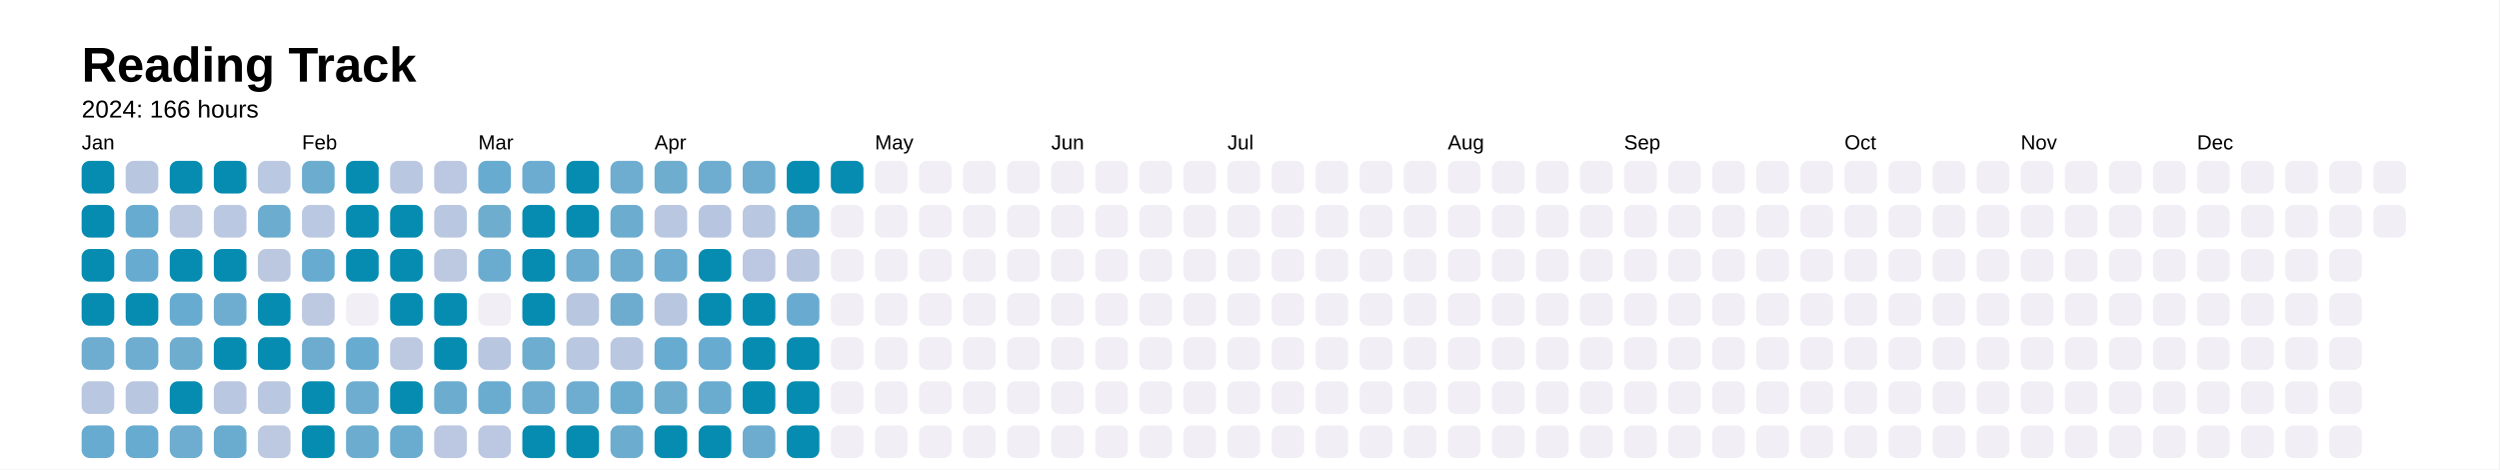
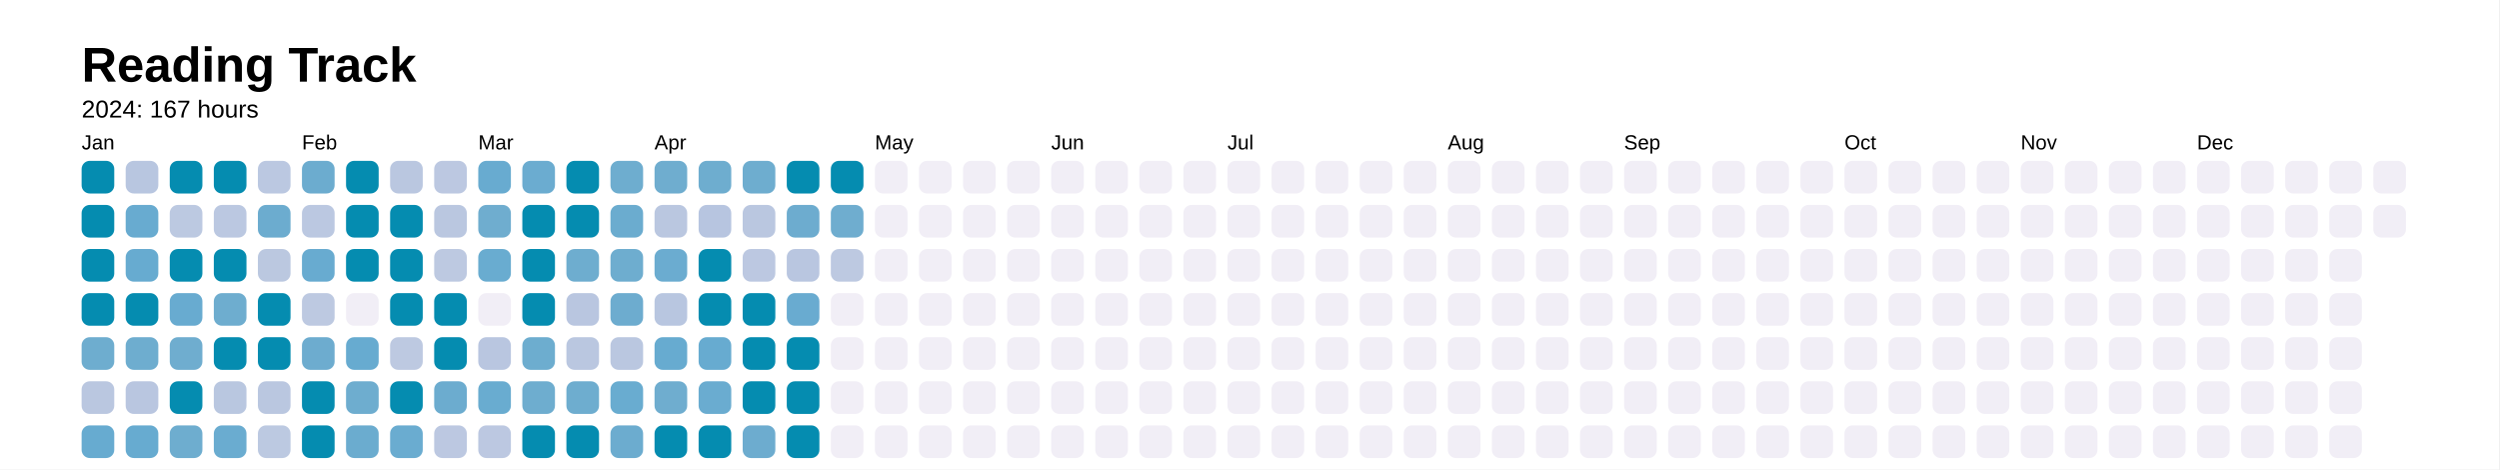
<svg xmlns="http://www.w3.org/2000/svg" baseProfile="full" height="57.5mm" version="1.1" viewBox="0,0,306.2,57.5" width="306.2mm">
  <defs />
  <rect fill="#FFFFFF" height="57.5" width="306.2" x="0" y="0" />
  <text fill="#000000" style="font-size:6px; font-family:Arial; font-weight:bold;" x="10" y="10">Reading Track</text>
-   <text fill="#000000" style="font-size:3px; font-family:Arial;" x="10" y="14.4">2024: 166 hours</text>
+   <text fill="#000000" style="font-size:3px; font-family:Arial;" x="10" y="14.4">2024: 167 hours</text>
  <text fill="#000000" style="font-size:2.5px; font-family:Arial" x="10" y="18.3">Jan</text>
  <rect fill="#058cb0" height="4" rx="1" ry="1" width="4" x="10" y="19.7" />
  <rect fill="#058cb0" height="4" rx="1" ry="1" width="4" x="10" y="25.1" />
  <rect fill="#058cb0" height="4" rx="1" ry="1" width="4" x="10" y="30.5" />
  <rect fill="#058cb0" height="4" rx="1" ry="1" width="4" x="10" y="35.9" />
  <rect fill="#6eadcf" height="4" rx="1" ry="1" width="4" x="10" y="41.3" />
  <rect fill="#bac7e0" height="4" rx="1" ry="1" width="4" x="10" y="46.7" />
  <rect fill="#67abd0" height="4" rx="1" ry="1" width="4" x="10" y="52.1" />
  <rect fill="#b8c6e0" height="4" rx="1" ry="1" width="4" x="15.4" y="19.7" />
  <rect fill="#68abd0" height="4" rx="1" ry="1" width="4" x="15.4" y="25.1" />
  <rect fill="#67abd0" height="4" rx="1" ry="1" width="4" x="15.4" y="30.5" />
  <rect fill="#058cb0" height="4" rx="1" ry="1" width="4" x="15.4" y="35.9" />
  <rect fill="#6eadcf" height="4" rx="1" ry="1" width="4" x="15.4" y="41.3" />
  <rect fill="#b9c6e0" height="4" rx="1" ry="1" width="4" x="15.4" y="46.7" />
  <rect fill="#67abd0" height="4" rx="1" ry="1" width="4" x="15.4" y="52.1" />
  <rect fill="#058cb0" height="4" rx="1" ry="1" width="4" x="20.8" y="19.7" />
  <rect fill="#bcc9e1" height="4" rx="1" ry="1" width="4" x="20.8" y="25.1" />
  <rect fill="#058cb0" height="4" rx="1" ry="1" width="4" x="20.8" y="30.5" />
  <rect fill="#68abd0" height="4" rx="1" ry="1" width="4" x="20.8" y="35.9" />
  <rect fill="#6fadcf" height="4" rx="1" ry="1" width="4" x="20.8" y="41.3" />
  <rect fill="#058cb0" height="4" rx="1" ry="1" width="4" x="20.8" y="46.7" />
  <rect fill="#6eadcf" height="4" rx="1" ry="1" width="4" x="20.8" y="52.1" />
  <rect fill="#058cb0" height="4" rx="1" ry="1" width="4" x="26.2" y="19.7" />
  <rect fill="#bbc8e1" height="4" rx="1" ry="1" width="4" x="26.2" y="25.1" />
  <rect fill="#058cb0" height="4" rx="1" ry="1" width="4" x="26.2" y="30.5" />
  <rect fill="#6eadcf" height="4" rx="1" ry="1" width="4" x="26.2" y="35.9" />
  <rect fill="#058cb0" height="4" rx="1" ry="1" width="4" x="26.2" y="41.3" />
  <rect fill="#b9c7e0" height="4" rx="1" ry="1" width="4" x="26.2" y="46.7" />
  <rect fill="#6aacd0" height="4" rx="1" ry="1" width="4" x="26.2" y="52.1" />
  <rect fill="#bbc8e1" height="4" rx="1" ry="1" width="4" x="31.6" y="19.7" />
  <rect fill="#6caccf" height="4" rx="1" ry="1" width="4" x="31.6" y="25.1" />
  <rect fill="#bbc8e0" height="4" rx="1" ry="1" width="4" x="31.6" y="30.5" />
  <rect fill="#058cb0" height="4" rx="1" ry="1" width="4" x="31.6" y="35.9" />
  <rect fill="#058cb0" height="4" rx="1" ry="1" width="4" x="31.6" y="41.3" />
  <rect fill="#bac7e0" height="4" rx="1" ry="1" width="4" x="31.6" y="46.7" />
  <rect fill="#bcc9e1" height="4" rx="1" ry="1" width="4" x="31.6" y="52.1" />
  <text fill="#000000" style="font-size:2.5px; font-family:Arial" x="37.0" y="18.3">Feb</text>
  <rect fill="#6caccf" height="4" rx="1" ry="1" width="4" x="37.0" y="19.7" />
  <rect fill="#bbc8e1" height="4" rx="1" ry="1" width="4" x="37.0" y="25.1" />
  <rect fill="#68abd0" height="4" rx="1" ry="1" width="4" x="37.0" y="30.5" />
  <rect fill="#bdc9e1" height="4" rx="1" ry="1" width="4" x="37.0" y="35.9" />
  <rect fill="#6daccf" height="4" rx="1" ry="1" width="4" x="37.0" y="41.3" />
  <rect fill="#058cb0" height="4" rx="1" ry="1" width="4" x="37.0" y="46.7" />
  <rect fill="#058cb0" height="4" rx="1" ry="1" width="4" x="37.0" y="52.1" />
  <rect fill="#058cb0" height="4" rx="1" ry="1" width="4" x="42.4" y="19.7" />
  <rect fill="#058cb0" height="4" rx="1" ry="1" width="4" x="42.4" y="25.1" />
  <rect fill="#058cb0" height="4" rx="1" ry="1" width="4" x="42.4" y="30.5" />
  <rect fill="#f1eef6" height="4" rx="1" ry="1" width="4" x="42.4" y="35.9" />
  <rect fill="#67abd0" height="4" rx="1" ry="1" width="4" x="42.4" y="41.3" />
  <rect fill="#6eadcf" height="4" rx="1" ry="1" width="4" x="42.4" y="46.7" />
  <rect fill="#6baccf" height="4" rx="1" ry="1" width="4" x="42.4" y="52.1" />
  <rect fill="#bac7e0" height="4" rx="1" ry="1" width="4" x="47.8" y="19.7" />
  <rect fill="#058cb0" height="4" rx="1" ry="1" width="4" x="47.8" y="25.1" />
  <rect fill="#058cb0" height="4" rx="1" ry="1" width="4" x="47.8" y="30.5" />
  <rect fill="#058cb0" height="4" rx="1" ry="1" width="4" x="47.8" y="35.9" />
  <rect fill="#bdc9e1" height="4" rx="1" ry="1" width="4" x="47.8" y="41.3" />
  <rect fill="#058cb0" height="4" rx="1" ry="1" width="4" x="47.8" y="46.7" />
  <rect fill="#6aacd0" height="4" rx="1" ry="1" width="4" x="47.8" y="52.1" />
  <rect fill="#bcc8e1" height="4" rx="1" ry="1" width="4" x="53.2" y="19.7" />
  <rect fill="#bac7e0" height="4" rx="1" ry="1" width="4" x="53.2" y="25.1" />
  <rect fill="#bdc9e1" height="4" rx="1" ry="1" width="4" x="53.2" y="30.5" />
  <rect fill="#058cb0" height="4" rx="1" ry="1" width="4" x="53.2" y="35.9" />
  <rect fill="#058cb0" height="4" rx="1" ry="1" width="4" x="53.2" y="41.3" />
  <rect fill="#6caccf" height="4" rx="1" ry="1" width="4" x="53.2" y="46.7" />
  <rect fill="#bcc8e1" height="4" rx="1" ry="1" width="4" x="53.2" y="52.1" />
  <text fill="#000000" style="font-size:2.5px; font-family:Arial" x="58.6" y="18.3">Mar</text>
  <rect fill="#68abd0" height="4" rx="1" ry="1" width="4" x="58.6" y="19.7" />
  <rect fill="#6fadcf" height="4" rx="1" ry="1" width="4" x="58.6" y="25.1" />
  <rect fill="#69acd0" height="4" rx="1" ry="1" width="4" x="58.6" y="30.5" />
  <rect fill="#f1eef6" height="4" rx="1" ry="1" width="4" x="58.6" y="35.9" />
  <rect fill="#b9c6e0" height="4" rx="1" ry="1" width="4" x="58.6" y="41.3" />
  <rect fill="#69acd0" height="4" rx="1" ry="1" width="4" x="58.6" y="46.7" />
  <rect fill="#bcc8e1" height="4" rx="1" ry="1" width="4" x="58.6" y="52.1" />
  <rect fill="#6bacd0" height="4" rx="1" ry="1" width="4" x="64" y="19.7" />
  <rect fill="#058cb0" height="4" rx="1" ry="1" width="4" x="64" y="25.1" />
  <rect fill="#058cb0" height="4" rx="1" ry="1" width="4" x="64" y="30.5" />
  <rect fill="#058cb0" height="4" rx="1" ry="1" width="4" x="64" y="35.9" />
  <rect fill="#6dadcf" height="4" rx="1" ry="1" width="4" x="64" y="41.3" />
  <rect fill="#6eadcf" height="4" rx="1" ry="1" width="4" x="64" y="46.7" />
  <rect fill="#058cb0" height="4" rx="1" ry="1" width="4" x="64" y="52.1" />
  <rect fill="#058cb0" height="4" rx="1" ry="1" width="4" x="69.4" y="19.7" />
  <rect fill="#058cb0" height="4" rx="1" ry="1" width="4" x="69.4" y="25.1" />
  <rect fill="#6eadcf" height="4" rx="1" ry="1" width="4" x="69.4" y="30.5" />
  <rect fill="#b9c6e0" height="4" rx="1" ry="1" width="4" x="69.4" y="35.9" />
  <rect fill="#bac7e0" height="4" rx="1" ry="1" width="4" x="69.4" y="41.3" />
  <rect fill="#6eadcf" height="4" rx="1" ry="1" width="4" x="69.4" y="46.7" />
  <rect fill="#058cb0" height="4" rx="1" ry="1" width="4" x="69.4" y="52.1" />
  <rect fill="#6eadcf" height="4" rx="1" ry="1" width="4" x="74.8" y="19.7" />
  <rect fill="#6baccf" height="4" rx="1" ry="1" width="4" x="74.8" y="25.1" />
  <rect fill="#6eadcf" height="4" rx="1" ry="1" width="4" x="74.8" y="30.5" />
  <rect fill="#6daccf" height="4" rx="1" ry="1" width="4" x="74.8" y="35.9" />
  <rect fill="#bac7e0" height="4" rx="1" ry="1" width="4" x="74.8" y="41.3" />
  <rect fill="#69acd0" height="4" rx="1" ry="1" width="4" x="74.8" y="46.7" />
  <rect fill="#6caccf" height="4" rx="1" ry="1" width="4" x="74.8" y="52.1" />
  <text fill="#000000" style="font-size:2.5px; font-family:Arial" x="80.2" y="18.3">Apr</text>
  <rect fill="#6fadcf" height="4" rx="1" ry="1" width="4" x="80.2" y="19.7" />
  <rect fill="#bac7e0" height="4" rx="1" ry="1" width="4" x="80.2" y="25.1" />
  <rect fill="#6bacd0" height="4" rx="1" ry="1" width="4" x="80.2" y="30.5" />
  <rect fill="#b8c6e0" height="4" rx="1" ry="1" width="4" x="80.2" y="35.9" />
  <rect fill="#67abd0" height="4" rx="1" ry="1" width="4" x="80.2" y="41.3" />
  <rect fill="#6fadcf" height="4" rx="1" ry="1" width="4" x="80.2" y="46.7" />
  <rect fill="#058cb0" height="4" rx="1" ry="1" width="4" x="80.2" y="52.1" />
  <rect fill="#6eadcf" height="4" rx="1" ry="1" width="4" x="85.6" y="19.7" />
  <rect fill="#b7c5e0" height="4" rx="1" ry="1" width="4" x="85.6" y="25.1" />
  <rect fill="#058cb0" height="4" rx="1" ry="1" width="4" x="85.6" y="30.5" />
  <rect fill="#058cb0" height="4" rx="1" ry="1" width="4" x="85.6" y="35.9" />
  <rect fill="#67abd0" height="4" rx="1" ry="1" width="4" x="85.6" y="41.3" />
  <rect fill="#6aacd0" height="4" rx="1" ry="1" width="4" x="85.6" y="46.7" />
  <rect fill="#058cb0" height="4" rx="1" ry="1" width="4" x="85.6" y="52.1" />
  <rect fill="#6eadcf" height="4" rx="1" ry="1" width="4" x="91" y="19.7" />
  <rect fill="#bac7e0" height="4" rx="1" ry="1" width="4" x="91" y="25.1" />
  <rect fill="#bcc8e1" height="4" rx="1" ry="1" width="4" x="91" y="30.5" />
  <rect fill="#058cb0" height="4" rx="1" ry="1" width="4" x="91" y="35.9" />
  <rect fill="#058cb0" height="4" rx="1" ry="1" width="4" x="91" y="41.3" />
  <rect fill="#058cb0" height="4" rx="1" ry="1" width="4" x="91" y="46.7" />
  <rect fill="#6daccf" height="4" rx="1" ry="1" width="4" x="91" y="52.1" />
  <rect fill="#058cb0" height="4" rx="1" ry="1" width="4" x="96.4" y="19.7" />
  <rect fill="#6daccf" height="4" rx="1" ry="1" width="4" x="96.4" y="25.1" />
  <rect fill="#b9c6e0" height="4" rx="1" ry="1" width="4" x="96.4" y="30.5" />
  <rect fill="#69abd0" height="4" rx="1" ry="1" width="4" x="96.4" y="35.9" />
  <rect fill="#058cb0" height="4" rx="1" ry="1" width="4" x="96.4" y="41.3" />
  <rect fill="#058cb0" height="4" rx="1" ry="1" width="4" x="96.4" y="46.7" />
  <rect fill="#058cb0" height="4" rx="1" ry="1" width="4" x="96.4" y="52.1" />
  <rect fill="#058cb0" height="4" rx="1" ry="1" width="4" x="101.8" y="19.7" />
-   <rect fill="#f1eef6" height="4" rx="1" ry="1" width="4" x="101.8" y="25.1" />
-   <rect fill="#f1eef6" height="4" rx="1" ry="1" width="4" x="101.8" y="30.5" />
+   <rect fill="#6fadcf" height="4" rx="1" ry="1" width="4" x="101.8" y="25.1" />
+   <rect fill="#bdc9e1" height="4" rx="1" ry="1" width="4" x="101.8" y="30.5" />
  <rect fill="#f1eef6" height="4" rx="1" ry="1" width="4" x="101.8" y="35.9" />
  <rect fill="#f1eef6" height="4" rx="1" ry="1" width="4" x="101.8" y="41.3" />
  <rect fill="#f1eef6" height="4" rx="1" ry="1" width="4" x="101.8" y="46.7" />
  <rect fill="#f1eef6" height="4" rx="1" ry="1" width="4" x="101.8" y="52.1" />
  <text fill="#000000" style="font-size:2.5px; font-family:Arial" x="107.2" y="18.3">May</text>
  <rect fill="#f1eef6" height="4" rx="1" ry="1" width="4" x="107.2" y="19.7" />
  <rect fill="#f1eef6" height="4" rx="1" ry="1" width="4" x="107.2" y="25.1" />
  <rect fill="#f1eef6" height="4" rx="1" ry="1" width="4" x="107.2" y="30.5" />
  <rect fill="#f1eef6" height="4" rx="1" ry="1" width="4" x="107.2" y="35.9" />
  <rect fill="#f1eef6" height="4" rx="1" ry="1" width="4" x="107.2" y="41.3" />
  <rect fill="#f1eef6" height="4" rx="1" ry="1" width="4" x="107.2" y="46.7" />
  <rect fill="#f1eef6" height="4" rx="1" ry="1" width="4" x="107.2" y="52.1" />
  <rect fill="#f1eef6" height="4" rx="1" ry="1" width="4" x="112.6" y="19.7" />
  <rect fill="#f1eef6" height="4" rx="1" ry="1" width="4" x="112.6" y="25.1" />
  <rect fill="#f1eef6" height="4" rx="1" ry="1" width="4" x="112.6" y="30.5" />
  <rect fill="#f1eef6" height="4" rx="1" ry="1" width="4" x="112.6" y="35.9" />
  <rect fill="#f1eef6" height="4" rx="1" ry="1" width="4" x="112.6" y="41.3" />
  <rect fill="#f1eef6" height="4" rx="1" ry="1" width="4" x="112.6" y="46.7" />
  <rect fill="#f1eef6" height="4" rx="1" ry="1" width="4" x="112.6" y="52.1" />
  <rect fill="#f1eef6" height="4" rx="1" ry="1" width="4" x="118" y="19.7" />
  <rect fill="#f1eef6" height="4" rx="1" ry="1" width="4" x="118" y="25.1" />
  <rect fill="#f1eef6" height="4" rx="1" ry="1" width="4" x="118" y="30.5" />
  <rect fill="#f1eef6" height="4" rx="1" ry="1" width="4" x="118" y="35.9" />
  <rect fill="#f1eef6" height="4" rx="1" ry="1" width="4" x="118" y="41.3" />
  <rect fill="#f1eef6" height="4" rx="1" ry="1" width="4" x="118" y="46.7" />
  <rect fill="#f1eef6" height="4" rx="1" ry="1" width="4" x="118" y="52.1" />
  <rect fill="#f1eef6" height="4" rx="1" ry="1" width="4" x="123.4" y="19.7" />
  <rect fill="#f1eef6" height="4" rx="1" ry="1" width="4" x="123.4" y="25.1" />
  <rect fill="#f1eef6" height="4" rx="1" ry="1" width="4" x="123.4" y="30.5" />
  <rect fill="#f1eef6" height="4" rx="1" ry="1" width="4" x="123.4" y="35.9" />
  <rect fill="#f1eef6" height="4" rx="1" ry="1" width="4" x="123.4" y="41.3" />
  <rect fill="#f1eef6" height="4" rx="1" ry="1" width="4" x="123.4" y="46.7" />
  <rect fill="#f1eef6" height="4" rx="1" ry="1" width="4" x="123.4" y="52.1" />
  <text fill="#000000" style="font-size:2.5px; font-family:Arial" x="128.8" y="18.3">Jun</text>
  <rect fill="#f1eef6" height="4" rx="1" ry="1" width="4" x="128.8" y="19.7" />
  <rect fill="#f1eef6" height="4" rx="1" ry="1" width="4" x="128.8" y="25.1" />
  <rect fill="#f1eef6" height="4" rx="1" ry="1" width="4" x="128.8" y="30.5" />
  <rect fill="#f1eef6" height="4" rx="1" ry="1" width="4" x="128.8" y="35.9" />
  <rect fill="#f1eef6" height="4" rx="1" ry="1" width="4" x="128.8" y="41.3" />
  <rect fill="#f1eef6" height="4" rx="1" ry="1" width="4" x="128.8" y="46.7" />
  <rect fill="#f1eef6" height="4" rx="1" ry="1" width="4" x="128.8" y="52.1" />
  <rect fill="#f1eef6" height="4" rx="1" ry="1" width="4" x="134.2" y="19.7" />
  <rect fill="#f1eef6" height="4" rx="1" ry="1" width="4" x="134.2" y="25.1" />
  <rect fill="#f1eef6" height="4" rx="1" ry="1" width="4" x="134.2" y="30.5" />
  <rect fill="#f1eef6" height="4" rx="1" ry="1" width="4" x="134.2" y="35.9" />
  <rect fill="#f1eef6" height="4" rx="1" ry="1" width="4" x="134.2" y="41.3" />
  <rect fill="#f1eef6" height="4" rx="1" ry="1" width="4" x="134.2" y="46.7" />
  <rect fill="#f1eef6" height="4" rx="1" ry="1" width="4" x="134.2" y="52.1" />
  <rect fill="#f1eef6" height="4" rx="1" ry="1" width="4" x="139.6" y="19.7" />
  <rect fill="#f1eef6" height="4" rx="1" ry="1" width="4" x="139.6" y="25.1" />
  <rect fill="#f1eef6" height="4" rx="1" ry="1" width="4" x="139.6" y="30.5" />
  <rect fill="#f1eef6" height="4" rx="1" ry="1" width="4" x="139.6" y="35.9" />
  <rect fill="#f1eef6" height="4" rx="1" ry="1" width="4" x="139.6" y="41.3" />
  <rect fill="#f1eef6" height="4" rx="1" ry="1" width="4" x="139.6" y="46.7" />
  <rect fill="#f1eef6" height="4" rx="1" ry="1" width="4" x="139.6" y="52.1" />
  <rect fill="#f1eef6" height="4" rx="1" ry="1" width="4" x="145" y="19.7" />
  <rect fill="#f1eef6" height="4" rx="1" ry="1" width="4" x="145" y="25.1" />
  <rect fill="#f1eef6" height="4" rx="1" ry="1" width="4" x="145" y="30.5" />
  <rect fill="#f1eef6" height="4" rx="1" ry="1" width="4" x="145" y="35.9" />
  <rect fill="#f1eef6" height="4" rx="1" ry="1" width="4" x="145" y="41.3" />
  <rect fill="#f1eef6" height="4" rx="1" ry="1" width="4" x="145" y="46.7" />
  <rect fill="#f1eef6" height="4" rx="1" ry="1" width="4" x="145" y="52.1" />
  <text fill="#000000" style="font-size:2.5px; font-family:Arial" x="150.4" y="18.3">Jul</text>
  <rect fill="#f1eef6" height="4" rx="1" ry="1" width="4" x="150.4" y="19.7" />
  <rect fill="#f1eef6" height="4" rx="1" ry="1" width="4" x="150.4" y="25.1" />
  <rect fill="#f1eef6" height="4" rx="1" ry="1" width="4" x="150.4" y="30.5" />
  <rect fill="#f1eef6" height="4" rx="1" ry="1" width="4" x="150.4" y="35.9" />
  <rect fill="#f1eef6" height="4" rx="1" ry="1" width="4" x="150.4" y="41.3" />
  <rect fill="#f1eef6" height="4" rx="1" ry="1" width="4" x="150.4" y="46.7" />
  <rect fill="#f1eef6" height="4" rx="1" ry="1" width="4" x="150.4" y="52.1" />
  <rect fill="#f1eef6" height="4" rx="1" ry="1" width="4" x="155.8" y="19.7" />
  <rect fill="#f1eef6" height="4" rx="1" ry="1" width="4" x="155.8" y="25.1" />
  <rect fill="#f1eef6" height="4" rx="1" ry="1" width="4" x="155.8" y="30.5" />
  <rect fill="#f1eef6" height="4" rx="1" ry="1" width="4" x="155.8" y="35.9" />
  <rect fill="#f1eef6" height="4" rx="1" ry="1" width="4" x="155.8" y="41.3" />
  <rect fill="#f1eef6" height="4" rx="1" ry="1" width="4" x="155.8" y="46.7" />
  <rect fill="#f1eef6" height="4" rx="1" ry="1" width="4" x="155.8" y="52.1" />
  <rect fill="#f1eef6" height="4" rx="1" ry="1" width="4" x="161.2" y="19.7" />
  <rect fill="#f1eef6" height="4" rx="1" ry="1" width="4" x="161.2" y="25.1" />
  <rect fill="#f1eef6" height="4" rx="1" ry="1" width="4" x="161.2" y="30.5" />
  <rect fill="#f1eef6" height="4" rx="1" ry="1" width="4" x="161.2" y="35.9" />
  <rect fill="#f1eef6" height="4" rx="1" ry="1" width="4" x="161.2" y="41.3" />
  <rect fill="#f1eef6" height="4" rx="1" ry="1" width="4" x="161.2" y="46.7" />
  <rect fill="#f1eef6" height="4" rx="1" ry="1" width="4" x="161.2" y="52.1" />
  <rect fill="#f1eef6" height="4" rx="1" ry="1" width="4" x="166.6" y="19.7" />
  <rect fill="#f1eef6" height="4" rx="1" ry="1" width="4" x="166.6" y="25.1" />
  <rect fill="#f1eef6" height="4" rx="1" ry="1" width="4" x="166.6" y="30.5" />
  <rect fill="#f1eef6" height="4" rx="1" ry="1" width="4" x="166.6" y="35.9" />
  <rect fill="#f1eef6" height="4" rx="1" ry="1" width="4" x="166.6" y="41.3" />
  <rect fill="#f1eef6" height="4" rx="1" ry="1" width="4" x="166.6" y="46.7" />
  <rect fill="#f1eef6" height="4" rx="1" ry="1" width="4" x="166.6" y="52.1" />
  <rect fill="#f1eef6" height="4" rx="1" ry="1" width="4" x="172" y="19.7" />
  <rect fill="#f1eef6" height="4" rx="1" ry="1" width="4" x="172" y="25.1" />
  <rect fill="#f1eef6" height="4" rx="1" ry="1" width="4" x="172" y="30.5" />
  <rect fill="#f1eef6" height="4" rx="1" ry="1" width="4" x="172" y="35.9" />
  <rect fill="#f1eef6" height="4" rx="1" ry="1" width="4" x="172" y="41.3" />
  <rect fill="#f1eef6" height="4" rx="1" ry="1" width="4" x="172" y="46.7" />
  <rect fill="#f1eef6" height="4" rx="1" ry="1" width="4" x="172" y="52.1" />
  <text fill="#000000" style="font-size:2.5px; font-family:Arial" x="177.4" y="18.3">Aug</text>
  <rect fill="#f1eef6" height="4" rx="1" ry="1" width="4" x="177.4" y="19.7" />
  <rect fill="#f1eef6" height="4" rx="1" ry="1" width="4" x="177.4" y="25.1" />
  <rect fill="#f1eef6" height="4" rx="1" ry="1" width="4" x="177.4" y="30.5" />
  <rect fill="#f1eef6" height="4" rx="1" ry="1" width="4" x="177.4" y="35.9" />
  <rect fill="#f1eef6" height="4" rx="1" ry="1" width="4" x="177.4" y="41.3" />
  <rect fill="#f1eef6" height="4" rx="1" ry="1" width="4" x="177.4" y="46.7" />
  <rect fill="#f1eef6" height="4" rx="1" ry="1" width="4" x="177.4" y="52.1" />
  <rect fill="#f1eef6" height="4" rx="1" ry="1" width="4" x="182.8" y="19.7" />
  <rect fill="#f1eef6" height="4" rx="1" ry="1" width="4" x="182.8" y="25.1" />
  <rect fill="#f1eef6" height="4" rx="1" ry="1" width="4" x="182.8" y="30.5" />
  <rect fill="#f1eef6" height="4" rx="1" ry="1" width="4" x="182.8" y="35.9" />
  <rect fill="#f1eef6" height="4" rx="1" ry="1" width="4" x="182.8" y="41.3" />
  <rect fill="#f1eef6" height="4" rx="1" ry="1" width="4" x="182.8" y="46.7" />
  <rect fill="#f1eef6" height="4" rx="1" ry="1" width="4" x="182.8" y="52.1" />
  <rect fill="#f1eef6" height="4" rx="1" ry="1" width="4" x="188.2" y="19.7" />
  <rect fill="#f1eef6" height="4" rx="1" ry="1" width="4" x="188.2" y="25.1" />
  <rect fill="#f1eef6" height="4" rx="1" ry="1" width="4" x="188.2" y="30.5" />
  <rect fill="#f1eef6" height="4" rx="1" ry="1" width="4" x="188.2" y="35.9" />
  <rect fill="#f1eef6" height="4" rx="1" ry="1" width="4" x="188.2" y="41.3" />
  <rect fill="#f1eef6" height="4" rx="1" ry="1" width="4" x="188.2" y="46.7" />
  <rect fill="#f1eef6" height="4" rx="1" ry="1" width="4" x="188.2" y="52.1" />
  <rect fill="#f1eef6" height="4" rx="1" ry="1" width="4" x="193.6" y="19.7" />
  <rect fill="#f1eef6" height="4" rx="1" ry="1" width="4" x="193.6" y="25.1" />
  <rect fill="#f1eef6" height="4" rx="1" ry="1" width="4" x="193.6" y="30.5" />
  <rect fill="#f1eef6" height="4" rx="1" ry="1" width="4" x="193.6" y="35.9" />
  <rect fill="#f1eef6" height="4" rx="1" ry="1" width="4" x="193.6" y="41.3" />
  <rect fill="#f1eef6" height="4" rx="1" ry="1" width="4" x="193.6" y="46.7" />
  <rect fill="#f1eef6" height="4" rx="1" ry="1" width="4" x="193.6" y="52.1" />
  <text fill="#000000" style="font-size:2.5px; font-family:Arial" x="199" y="18.3">Sep</text>
  <rect fill="#f1eef6" height="4" rx="1" ry="1" width="4" x="199" y="19.7" />
  <rect fill="#f1eef6" height="4" rx="1" ry="1" width="4" x="199" y="25.1" />
  <rect fill="#f1eef6" height="4" rx="1" ry="1" width="4" x="199" y="30.5" />
  <rect fill="#f1eef6" height="4" rx="1" ry="1" width="4" x="199" y="35.9" />
  <rect fill="#f1eef6" height="4" rx="1" ry="1" width="4" x="199" y="41.3" />
  <rect fill="#f1eef6" height="4" rx="1" ry="1" width="4" x="199" y="46.7" />
  <rect fill="#f1eef6" height="4" rx="1" ry="1" width="4" x="199" y="52.1" />
  <rect fill="#f1eef6" height="4" rx="1" ry="1" width="4" x="204.4" y="19.7" />
  <rect fill="#f1eef6" height="4" rx="1" ry="1" width="4" x="204.4" y="25.1" />
  <rect fill="#f1eef6" height="4" rx="1" ry="1" width="4" x="204.4" y="30.5" />
  <rect fill="#f1eef6" height="4" rx="1" ry="1" width="4" x="204.4" y="35.9" />
  <rect fill="#f1eef6" height="4" rx="1" ry="1" width="4" x="204.4" y="41.3" />
  <rect fill="#f1eef6" height="4" rx="1" ry="1" width="4" x="204.4" y="46.7" />
  <rect fill="#f1eef6" height="4" rx="1" ry="1" width="4" x="204.4" y="52.1" />
  <rect fill="#f1eef6" height="4" rx="1" ry="1" width="4" x="209.8" y="19.7" />
  <rect fill="#f1eef6" height="4" rx="1" ry="1" width="4" x="209.8" y="25.1" />
  <rect fill="#f1eef6" height="4" rx="1" ry="1" width="4" x="209.8" y="30.5" />
  <rect fill="#f1eef6" height="4" rx="1" ry="1" width="4" x="209.8" y="35.9" />
  <rect fill="#f1eef6" height="4" rx="1" ry="1" width="4" x="209.8" y="41.3" />
  <rect fill="#f1eef6" height="4" rx="1" ry="1" width="4" x="209.8" y="46.7" />
  <rect fill="#f1eef6" height="4" rx="1" ry="1" width="4" x="209.8" y="52.1" />
  <rect fill="#f1eef6" height="4" rx="1" ry="1" width="4" x="215.2" y="19.7" />
  <rect fill="#f1eef6" height="4" rx="1" ry="1" width="4" x="215.2" y="25.1" />
  <rect fill="#f1eef6" height="4" rx="1" ry="1" width="4" x="215.2" y="30.5" />
  <rect fill="#f1eef6" height="4" rx="1" ry="1" width="4" x="215.2" y="35.9" />
  <rect fill="#f1eef6" height="4" rx="1" ry="1" width="4" x="215.2" y="41.3" />
  <rect fill="#f1eef6" height="4" rx="1" ry="1" width="4" x="215.2" y="46.7" />
  <rect fill="#f1eef6" height="4" rx="1" ry="1" width="4" x="215.2" y="52.1" />
  <rect fill="#f1eef6" height="4" rx="1" ry="1" width="4" x="220.6" y="19.7" />
  <rect fill="#f1eef6" height="4" rx="1" ry="1" width="4" x="220.6" y="25.1" />
  <rect fill="#f1eef6" height="4" rx="1" ry="1" width="4" x="220.6" y="30.5" />
  <rect fill="#f1eef6" height="4" rx="1" ry="1" width="4" x="220.6" y="35.9" />
  <rect fill="#f1eef6" height="4" rx="1" ry="1" width="4" x="220.6" y="41.3" />
  <rect fill="#f1eef6" height="4" rx="1" ry="1" width="4" x="220.6" y="46.7" />
  <rect fill="#f1eef6" height="4" rx="1" ry="1" width="4" x="220.6" y="52.1" />
  <text fill="#000000" style="font-size:2.5px; font-family:Arial" x="226" y="18.3">Oct</text>
  <rect fill="#f1eef6" height="4" rx="1" ry="1" width="4" x="226" y="19.7" />
  <rect fill="#f1eef6" height="4" rx="1" ry="1" width="4" x="226" y="25.1" />
  <rect fill="#f1eef6" height="4" rx="1" ry="1" width="4" x="226" y="30.5" />
  <rect fill="#f1eef6" height="4" rx="1" ry="1" width="4" x="226" y="35.9" />
  <rect fill="#f1eef6" height="4" rx="1" ry="1" width="4" x="226" y="41.3" />
  <rect fill="#f1eef6" height="4" rx="1" ry="1" width="4" x="226" y="46.7" />
  <rect fill="#f1eef6" height="4" rx="1" ry="1" width="4" x="226" y="52.1" />
  <rect fill="#f1eef6" height="4" rx="1" ry="1" width="4" x="231.4" y="19.7" />
  <rect fill="#f1eef6" height="4" rx="1" ry="1" width="4" x="231.4" y="25.1" />
  <rect fill="#f1eef6" height="4" rx="1" ry="1" width="4" x="231.4" y="30.5" />
  <rect fill="#f1eef6" height="4" rx="1" ry="1" width="4" x="231.4" y="35.9" />
  <rect fill="#f1eef6" height="4" rx="1" ry="1" width="4" x="231.4" y="41.3" />
  <rect fill="#f1eef6" height="4" rx="1" ry="1" width="4" x="231.4" y="46.7" />
  <rect fill="#f1eef6" height="4" rx="1" ry="1" width="4" x="231.4" y="52.1" />
  <rect fill="#f1eef6" height="4" rx="1" ry="1" width="4" x="236.8" y="19.7" />
  <rect fill="#f1eef6" height="4" rx="1" ry="1" width="4" x="236.8" y="25.1" />
  <rect fill="#f1eef6" height="4" rx="1" ry="1" width="4" x="236.8" y="30.5" />
  <rect fill="#f1eef6" height="4" rx="1" ry="1" width="4" x="236.8" y="35.9" />
  <rect fill="#f1eef6" height="4" rx="1" ry="1" width="4" x="236.8" y="41.3" />
  <rect fill="#f1eef6" height="4" rx="1" ry="1" width="4" x="236.8" y="46.7" />
  <rect fill="#f1eef6" height="4" rx="1" ry="1" width="4" x="236.8" y="52.1" />
  <rect fill="#f1eef6" height="4" rx="1" ry="1" width="4" x="242.2" y="19.7" />
  <rect fill="#f1eef6" height="4" rx="1" ry="1" width="4" x="242.2" y="25.1" />
  <rect fill="#f1eef6" height="4" rx="1" ry="1" width="4" x="242.2" y="30.5" />
  <rect fill="#f1eef6" height="4" rx="1" ry="1" width="4" x="242.2" y="35.9" />
  <rect fill="#f1eef6" height="4" rx="1" ry="1" width="4" x="242.2" y="41.3" />
  <rect fill="#f1eef6" height="4" rx="1" ry="1" width="4" x="242.2" y="46.7" />
  <rect fill="#f1eef6" height="4" rx="1" ry="1" width="4" x="242.2" y="52.1" />
  <text fill="#000000" style="font-size:2.5px; font-family:Arial" x="247.6" y="18.3">Nov</text>
  <rect fill="#f1eef6" height="4" rx="1" ry="1" width="4" x="247.6" y="19.7" />
  <rect fill="#f1eef6" height="4" rx="1" ry="1" width="4" x="247.6" y="25.1" />
  <rect fill="#f1eef6" height="4" rx="1" ry="1" width="4" x="247.6" y="30.5" />
  <rect fill="#f1eef6" height="4" rx="1" ry="1" width="4" x="247.6" y="35.9" />
  <rect fill="#f1eef6" height="4" rx="1" ry="1" width="4" x="247.6" y="41.3" />
  <rect fill="#f1eef6" height="4" rx="1" ry="1" width="4" x="247.6" y="46.7" />
  <rect fill="#f1eef6" height="4" rx="1" ry="1" width="4" x="247.6" y="52.1" />
  <rect fill="#f1eef6" height="4" rx="1" ry="1" width="4" x="253" y="19.7" />
  <rect fill="#f1eef6" height="4" rx="1" ry="1" width="4" x="253" y="25.1" />
  <rect fill="#f1eef6" height="4" rx="1" ry="1" width="4" x="253" y="30.5" />
  <rect fill="#f1eef6" height="4" rx="1" ry="1" width="4" x="253" y="35.9" />
  <rect fill="#f1eef6" height="4" rx="1" ry="1" width="4" x="253" y="41.3" />
  <rect fill="#f1eef6" height="4" rx="1" ry="1" width="4" x="253" y="46.7" />
  <rect fill="#f1eef6" height="4" rx="1" ry="1" width="4" x="253" y="52.1" />
  <rect fill="#f1eef6" height="4" rx="1" ry="1" width="4" x="258.4" y="19.7" />
  <rect fill="#f1eef6" height="4" rx="1" ry="1" width="4" x="258.4" y="25.1" />
  <rect fill="#f1eef6" height="4" rx="1" ry="1" width="4" x="258.4" y="30.5" />
  <rect fill="#f1eef6" height="4" rx="1" ry="1" width="4" x="258.4" y="35.9" />
  <rect fill="#f1eef6" height="4" rx="1" ry="1" width="4" x="258.4" y="41.3" />
  <rect fill="#f1eef6" height="4" rx="1" ry="1" width="4" x="258.4" y="46.7" />
  <rect fill="#f1eef6" height="4" rx="1" ry="1" width="4" x="258.4" y="52.1" />
  <rect fill="#f1eef6" height="4" rx="1" ry="1" width="4" x="263.8" y="19.7" />
  <rect fill="#f1eef6" height="4" rx="1" ry="1" width="4" x="263.8" y="25.1" />
  <rect fill="#f1eef6" height="4" rx="1" ry="1" width="4" x="263.8" y="30.5" />
  <rect fill="#f1eef6" height="4" rx="1" ry="1" width="4" x="263.8" y="35.9" />
  <rect fill="#f1eef6" height="4" rx="1" ry="1" width="4" x="263.8" y="41.3" />
  <rect fill="#f1eef6" height="4" rx="1" ry="1" width="4" x="263.8" y="46.7" />
  <rect fill="#f1eef6" height="4" rx="1" ry="1" width="4" x="263.8" y="52.1" />
  <text fill="#000000" style="font-size:2.5px; font-family:Arial" x="269.2" y="18.3">Dec</text>
  <rect fill="#f1eef6" height="4" rx="1" ry="1" width="4" x="269.2" y="19.7" />
  <rect fill="#f1eef6" height="4" rx="1" ry="1" width="4" x="269.2" y="25.1" />
  <rect fill="#f1eef6" height="4" rx="1" ry="1" width="4" x="269.2" y="30.5" />
  <rect fill="#f1eef6" height="4" rx="1" ry="1" width="4" x="269.2" y="35.9" />
  <rect fill="#f1eef6" height="4" rx="1" ry="1" width="4" x="269.2" y="41.3" />
  <rect fill="#f1eef6" height="4" rx="1" ry="1" width="4" x="269.2" y="46.7" />
  <rect fill="#f1eef6" height="4" rx="1" ry="1" width="4" x="269.2" y="52.1" />
  <rect fill="#f1eef6" height="4" rx="1" ry="1" width="4" x="274.6" y="19.7" />
  <rect fill="#f1eef6" height="4" rx="1" ry="1" width="4" x="274.6" y="25.1" />
  <rect fill="#f1eef6" height="4" rx="1" ry="1" width="4" x="274.6" y="30.5" />
  <rect fill="#f1eef6" height="4" rx="1" ry="1" width="4" x="274.6" y="35.9" />
  <rect fill="#f1eef6" height="4" rx="1" ry="1" width="4" x="274.6" y="41.3" />
  <rect fill="#f1eef6" height="4" rx="1" ry="1" width="4" x="274.6" y="46.7" />
  <rect fill="#f1eef6" height="4" rx="1" ry="1" width="4" x="274.6" y="52.1" />
  <rect fill="#f1eef6" height="4" rx="1" ry="1" width="4" x="280" y="19.7" />
  <rect fill="#f1eef6" height="4" rx="1" ry="1" width="4" x="280" y="25.1" />
  <rect fill="#f1eef6" height="4" rx="1" ry="1" width="4" x="280" y="30.5" />
  <rect fill="#f1eef6" height="4" rx="1" ry="1" width="4" x="280" y="35.9" />
  <rect fill="#f1eef6" height="4" rx="1" ry="1" width="4" x="280" y="41.3" />
  <rect fill="#f1eef6" height="4" rx="1" ry="1" width="4" x="280" y="46.7" />
  <rect fill="#f1eef6" height="4" rx="1" ry="1" width="4" x="280" y="52.1" />
  <rect fill="#f1eef6" height="4" rx="1" ry="1" width="4" x="285.4" y="19.7" />
  <rect fill="#f1eef6" height="4" rx="1" ry="1" width="4" x="285.4" y="25.1" />
  <rect fill="#f1eef6" height="4" rx="1" ry="1" width="4" x="285.4" y="30.5" />
  <rect fill="#f1eef6" height="4" rx="1" ry="1" width="4" x="285.4" y="35.9" />
  <rect fill="#f1eef6" height="4" rx="1" ry="1" width="4" x="285.4" y="41.3" />
  <rect fill="#f1eef6" height="4" rx="1" ry="1" width="4" x="285.4" y="46.7" />
  <rect fill="#f1eef6" height="4" rx="1" ry="1" width="4" x="285.4" y="52.1" />
  <rect fill="#f1eef6" height="4" rx="1" ry="1" width="4" x="290.8" y="19.7" />
  <rect fill="#f1eef6" height="4" rx="1" ry="1" width="4" x="290.8" y="25.1" />
</svg>
